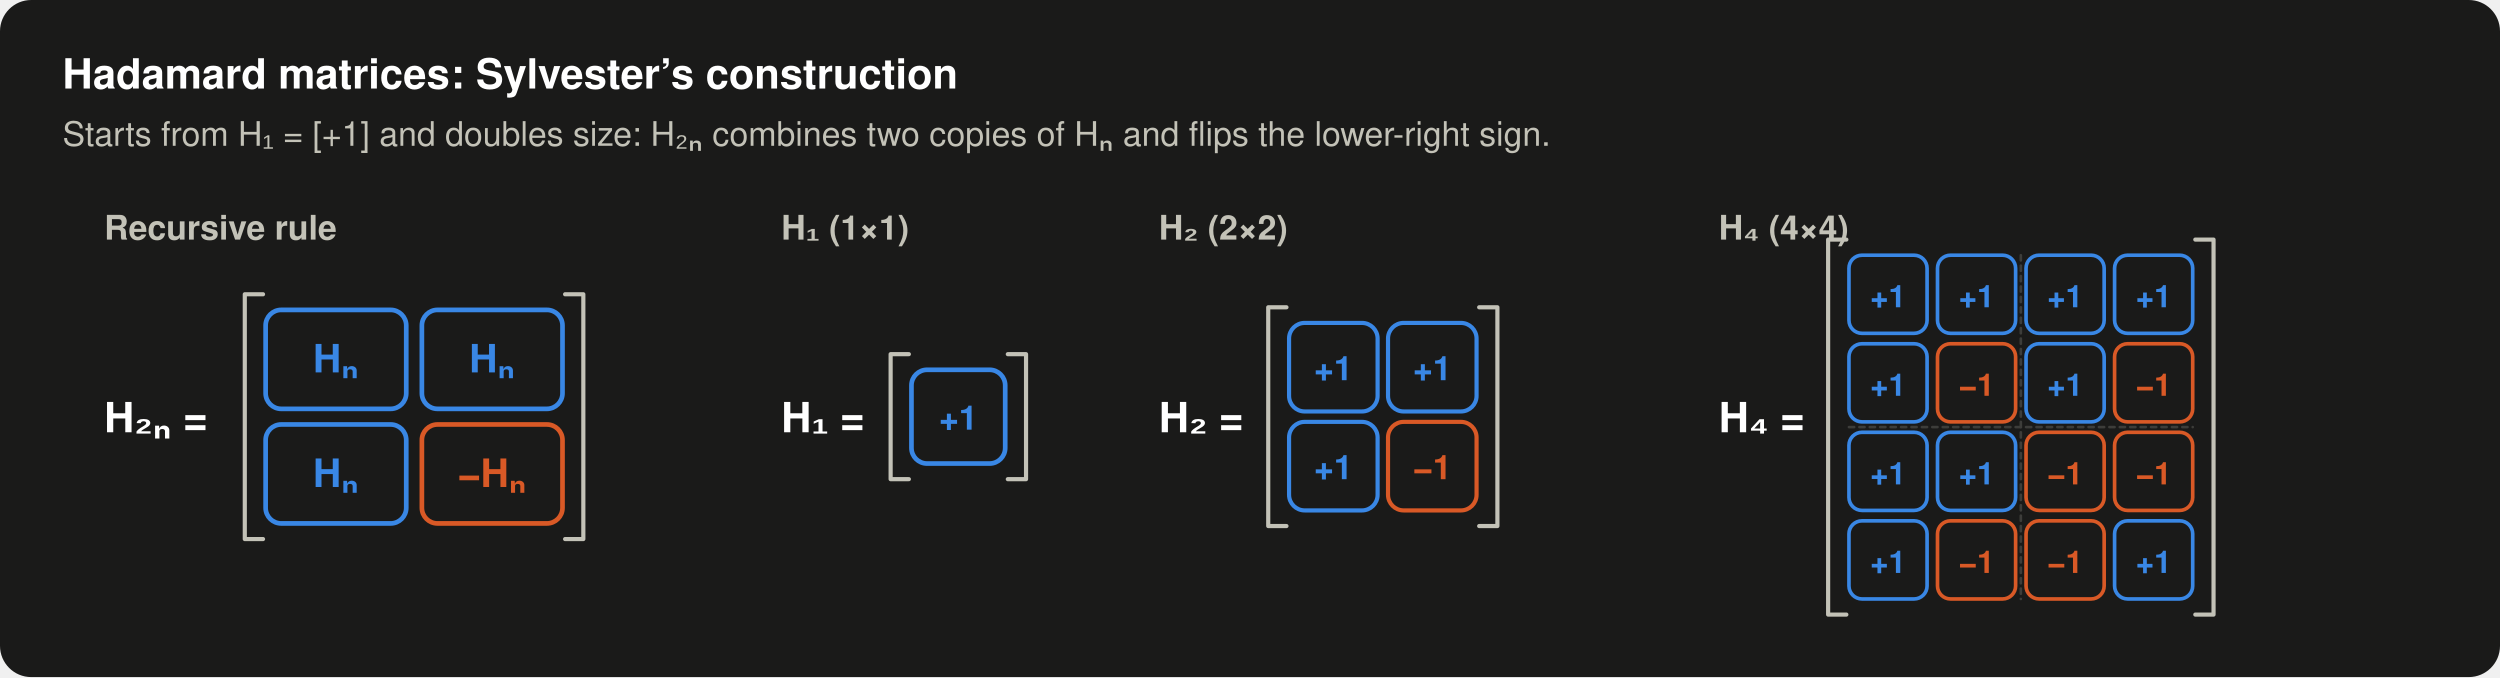
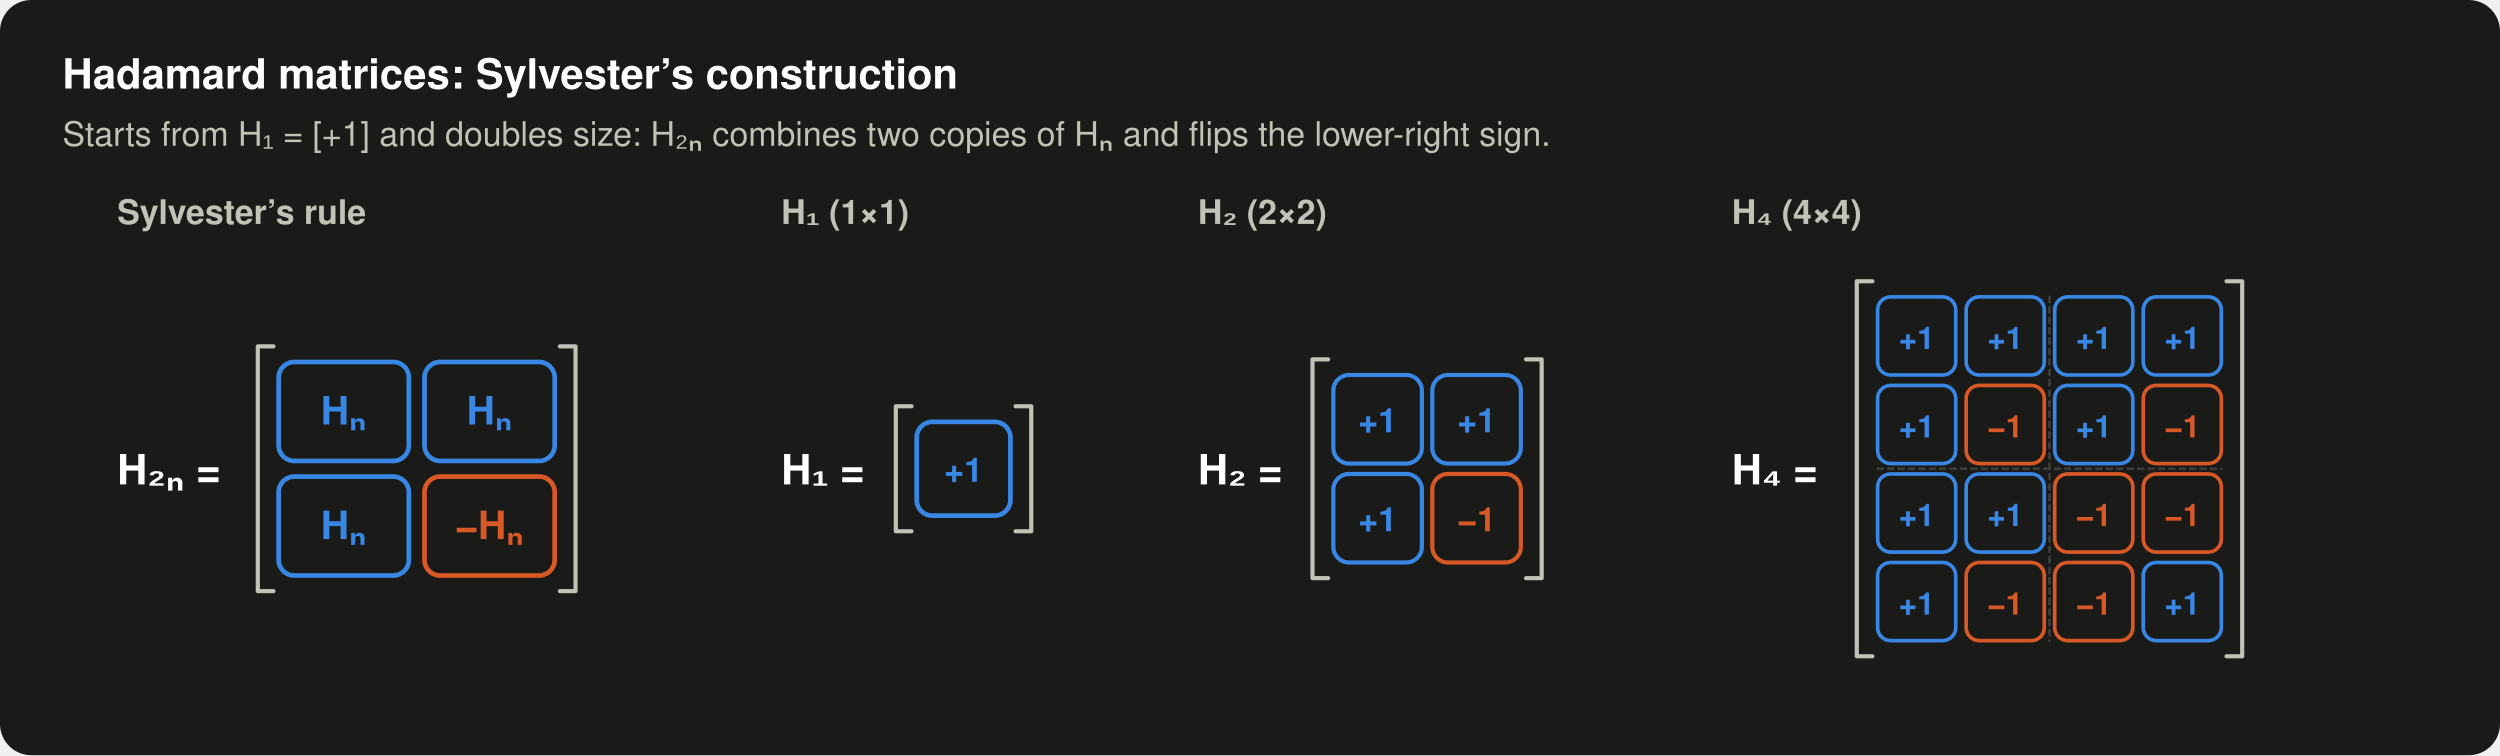
- <svg xmlns="http://www.w3.org/2000/svg" width="960" height="260" viewBox="0 0 960 260" font-family="-apple-system, BlinkMacSystemFont, 'Segoe UI', Helvetica, Arial, sans-serif" role="img">
+ <svg xmlns="http://www.w3.org/2000/svg" width="960" height="290" viewBox="0 0 960 290" font-family="-apple-system, BlinkMacSystemFont, 'Segoe UI', Helvetica, Arial, sans-serif" role="img">
  <rect width="100%" height="100%" rx="12" fill="#1a1a19" />
  <text x="24.0" y="34.0" font-size="16" font-weight="700" fill="#ffffff" text-anchor="start">Hadamard matrices: Sylvester’s construction</text>
  <text x="24.0" y="56.0" font-size="13" font-weight="400" fill="#c3c2b7" text-anchor="start">Starts from H₁ = [+1] and doubles size: H₂ₙ combines two copies of Hₙ and flips the lower-right sign.</text>
-   <text x="40.0" y="92.0" font-size="13" font-weight="600" fill="#c3c2b7" text-anchor="start">Recursive rule</text>
-   <text x="40.0" y="166.0" font-size="16" font-weight="600" fill="#ffffff" text-anchor="start">H₂ₙ  =</text>
-   <path d="M101.0,113.0 H94.0 V207.0 H101.0" fill="none" stroke="#c3c2b7" stroke-width="1.6" stroke-linecap="round" stroke-linejoin="round" />
-   <path d="M217.0,113.0 H224.0 V207.0 H217.0" fill="none" stroke="#c3c2b7" stroke-width="1.6" stroke-linecap="round" stroke-linejoin="round" />
-   <rect x="102" y="119" width="54" height="38" rx="6" fill="#1a1a19" stroke="#3987e5" stroke-width="1.8" />
-   <text x="129.0" y="143.0" font-size="15" font-weight="600" fill="#3987e5" text-anchor="middle">Hₙ</text>
-   <rect x="162" y="119" width="54" height="38" rx="6" fill="#1a1a19" stroke="#3987e5" stroke-width="1.8" />
-   <text x="189.0" y="143.0" font-size="15" font-weight="600" fill="#3987e5" text-anchor="middle">Hₙ</text>
-   <rect x="102" y="163" width="54" height="38" rx="6" fill="#1a1a19" stroke="#3987e5" stroke-width="1.8" />
-   <text x="129.0" y="187.0" font-size="15" font-weight="600" fill="#3987e5" text-anchor="middle">Hₙ</text>
-   <rect x="162" y="163" width="54" height="38" rx="6" fill="#1a1a19" stroke="#d95926" stroke-width="1.8" />
-   <text x="189.0" y="187.0" font-size="15" font-weight="600" fill="#d95926" text-anchor="middle">−Hₙ</text>
-   <text x="300.0" y="92.0" font-size="13" font-weight="600" fill="#c3c2b7" text-anchor="start">H₁ (1×1)</text>
-   <text x="300.0" y="166.0" font-size="16" font-weight="600" fill="#ffffff" text-anchor="start">H₁  =</text>
-   <path d="M349.0,136.0 H342.0 V184.0 H349.0" fill="none" stroke="#c3c2b7" stroke-width="1.6" stroke-linecap="round" stroke-linejoin="round" />
-   <path d="M387.0,136.0 H394.0 V184.0 H387.0" fill="none" stroke="#c3c2b7" stroke-width="1.6" stroke-linecap="round" stroke-linejoin="round" />
-   <rect x="350" y="142" width="36" height="36" rx="6" fill="#1a1a19" stroke="#3987e5" stroke-width="1.8" />
-   <text x="368.0" y="165.0" font-size="13" font-weight="600" fill="#3987e5" text-anchor="middle">+1</text>
-   <text x="445.0" y="92.0" font-size="13" font-weight="600" fill="#c3c2b7" text-anchor="start">H₂ (2×2)</text>
-   <text x="445.0" y="166.0" font-size="16" font-weight="600" fill="#ffffff" text-anchor="start">H₂  =</text>
-   <path d="M494.0,118.0 H487.0 V202.0 H494.0" fill="none" stroke="#c3c2b7" stroke-width="1.6" stroke-linecap="round" stroke-linejoin="round" />
-   <path d="M568.0,118.0 H575.0 V202.0 H568.0" fill="none" stroke="#c3c2b7" stroke-width="1.6" stroke-linecap="round" stroke-linejoin="round" />
-   <rect x="495" y="124" width="34" height="34" rx="6" fill="#1a1a19" stroke="#3987e5" stroke-width="1.6" />
-   <text x="512.0" y="146.0" font-size="13" font-weight="600" fill="#3987e5" text-anchor="middle">+1</text>
-   <rect x="533" y="124" width="34" height="34" rx="6" fill="#1a1a19" stroke="#3987e5" stroke-width="1.6" />
-   <text x="550.0" y="146.0" font-size="13" font-weight="600" fill="#3987e5" text-anchor="middle">+1</text>
-   <rect x="495" y="162" width="34" height="34" rx="6" fill="#1a1a19" stroke="#3987e5" stroke-width="1.6" />
-   <text x="512.0" y="184.0" font-size="13" font-weight="600" fill="#3987e5" text-anchor="middle">+1</text>
-   <rect x="533" y="162" width="34" height="34" rx="6" fill="#1a1a19" stroke="#d95926" stroke-width="1.6" />
-   <text x="550.0" y="184.0" font-size="13" font-weight="600" fill="#d95926" text-anchor="middle">−1</text>
-   <text x="660.0" y="92.0" font-size="13" font-weight="600" fill="#c3c2b7" text-anchor="start">H₄ (4×4)</text>
-   <text x="660.0" y="166.0" font-size="16" font-weight="600" fill="#ffffff" text-anchor="start">H₄  =</text>
-   <path d="M709.0,92.0 H702.0 V236.0 H709.0" fill="none" stroke="#c3c2b7" stroke-width="1.6" stroke-linecap="round" stroke-linejoin="round" />
-   <path d="M843.0,92.0 H850.0 V236.0 H843.0" fill="none" stroke="#c3c2b7" stroke-width="1.6" stroke-linecap="round" stroke-linejoin="round" />
-   <line x1="776.0" y1="98.0" x2="776.0" y2="230.0" stroke="#3d3d3a" stroke-width="1.0" stroke-linecap="round" stroke-dasharray="2 2" />
-   <line x1="710.0" y1="164.0" x2="842.0" y2="164.0" stroke="#3d3d3a" stroke-width="1.0" stroke-linecap="round" stroke-dasharray="2 2" />
-   <rect x="710" y="98" width="30" height="30" rx="5" fill="#1a1a19" stroke="#3987e5" stroke-width="1.4" />
-   <text x="725.0" y="118.0" font-size="12" font-weight="600" fill="#3987e5" text-anchor="middle">+1</text>
-   <rect x="744" y="98" width="30" height="30" rx="5" fill="#1a1a19" stroke="#3987e5" stroke-width="1.4" />
-   <text x="759.0" y="118.0" font-size="12" font-weight="600" fill="#3987e5" text-anchor="middle">+1</text>
-   <rect x="778" y="98" width="30" height="30" rx="5" fill="#1a1a19" stroke="#3987e5" stroke-width="1.4" />
-   <text x="793.0" y="118.0" font-size="12" font-weight="600" fill="#3987e5" text-anchor="middle">+1</text>
-   <rect x="812" y="98" width="30" height="30" rx="5" fill="#1a1a19" stroke="#3987e5" stroke-width="1.4" />
-   <text x="827.0" y="118.0" font-size="12" font-weight="600" fill="#3987e5" text-anchor="middle">+1</text>
-   <rect x="710" y="132" width="30" height="30" rx="5" fill="#1a1a19" stroke="#3987e5" stroke-width="1.4" />
-   <text x="725.0" y="152.0" font-size="12" font-weight="600" fill="#3987e5" text-anchor="middle">+1</text>
-   <rect x="744" y="132" width="30" height="30" rx="5" fill="#1a1a19" stroke="#d95926" stroke-width="1.4" />
-   <text x="759.0" y="152.0" font-size="12" font-weight="600" fill="#d95926" text-anchor="middle">−1</text>
-   <rect x="778" y="132" width="30" height="30" rx="5" fill="#1a1a19" stroke="#3987e5" stroke-width="1.4" />
-   <text x="793.0" y="152.0" font-size="12" font-weight="600" fill="#3987e5" text-anchor="middle">+1</text>
-   <rect x="812" y="132" width="30" height="30" rx="5" fill="#1a1a19" stroke="#d95926" stroke-width="1.4" />
-   <text x="827.0" y="152.0" font-size="12" font-weight="600" fill="#d95926" text-anchor="middle">−1</text>
-   <rect x="710" y="166" width="30" height="30" rx="5" fill="#1a1a19" stroke="#3987e5" stroke-width="1.4" />
-   <text x="725.0" y="186.0" font-size="12" font-weight="600" fill="#3987e5" text-anchor="middle">+1</text>
-   <rect x="744" y="166" width="30" height="30" rx="5" fill="#1a1a19" stroke="#3987e5" stroke-width="1.4" />
-   <text x="759.0" y="186.0" font-size="12" font-weight="600" fill="#3987e5" text-anchor="middle">+1</text>
-   <rect x="778" y="166" width="30" height="30" rx="5" fill="#1a1a19" stroke="#d95926" stroke-width="1.4" />
-   <text x="793.0" y="186.0" font-size="12" font-weight="600" fill="#d95926" text-anchor="middle">−1</text>
-   <rect x="812" y="166" width="30" height="30" rx="5" fill="#1a1a19" stroke="#d95926" stroke-width="1.4" />
-   <text x="827.0" y="186.0" font-size="12" font-weight="600" fill="#d95926" text-anchor="middle">−1</text>
-   <rect x="710" y="200" width="30" height="30" rx="5" fill="#1a1a19" stroke="#3987e5" stroke-width="1.4" />
-   <text x="725.0" y="220.0" font-size="12" font-weight="600" fill="#3987e5" text-anchor="middle">+1</text>
-   <rect x="744" y="200" width="30" height="30" rx="5" fill="#1a1a19" stroke="#d95926" stroke-width="1.4" />
-   <text x="759.0" y="220.0" font-size="12" font-weight="600" fill="#d95926" text-anchor="middle">−1</text>
-   <rect x="778" y="200" width="30" height="30" rx="5" fill="#1a1a19" stroke="#d95926" stroke-width="1.4" />
-   <text x="793.0" y="220.0" font-size="12" font-weight="600" fill="#d95926" text-anchor="middle">−1</text>
-   <rect x="812" y="200" width="30" height="30" rx="5" fill="#1a1a19" stroke="#3987e5" stroke-width="1.4" />
-   <text x="827.0" y="220.0" font-size="12" font-weight="600" fill="#3987e5" text-anchor="middle">+1</text>
+   <text x="45.0" y="86.0" font-size="13" font-weight="600" fill="#c3c2b7" text-anchor="start">Sylvester’s rule</text>
+   <text x="45.0" y="186.0" font-size="16" font-weight="600" fill="#ffffff" text-anchor="start">H₂ₙ =</text>
+   <path d="M105.0,133.0 H99.0 V227.0 H105.0" fill="none" stroke="#c3c2b7" stroke-width="1.6" stroke-linecap="round" stroke-linejoin="round" />
+   <path d="M215.0,133.0 H221.0 V227.0 H215.0" fill="none" stroke="#c3c2b7" stroke-width="1.6" stroke-linecap="round" stroke-linejoin="round" />
+   <rect x="107" y="139" width="50" height="38" rx="6" fill="#1a1a19" stroke="#3987e5" stroke-width="1.8" />
+   <text x="132.0" y="163.0" font-size="15" font-weight="600" fill="#3987e5" text-anchor="middle">Hₙ</text>
+   <rect x="163" y="139" width="50" height="38" rx="6" fill="#1a1a19" stroke="#3987e5" stroke-width="1.8" />
+   <text x="188.0" y="163.0" font-size="15" font-weight="600" fill="#3987e5" text-anchor="middle">Hₙ</text>
+   <rect x="107" y="183" width="50" height="38" rx="6" fill="#1a1a19" stroke="#3987e5" stroke-width="1.8" />
+   <text x="132.0" y="207.0" font-size="15" font-weight="600" fill="#3987e5" text-anchor="middle">Hₙ</text>
+   <rect x="163" y="183" width="50" height="38" rx="6" fill="#1a1a19" stroke="#d95926" stroke-width="1.8" />
+   <text x="188.0" y="207.0" font-size="15" font-weight="600" fill="#d95926" text-anchor="middle">−Hₙ</text>
+   <text x="300.0" y="86.0" font-size="13" font-weight="600" fill="#c3c2b7" text-anchor="start">H₁ (1×1)</text>
+   <text x="300.0" y="186.0" font-size="16" font-weight="600" fill="#ffffff" text-anchor="start">H₁ =</text>
+   <path d="M350.0,156.0 H344.0 V204.0 H350.0" fill="none" stroke="#c3c2b7" stroke-width="1.6" stroke-linecap="round" stroke-linejoin="round" />
+   <path d="M390.0,156.0 H396.0 V204.0 H390.0" fill="none" stroke="#c3c2b7" stroke-width="1.6" stroke-linecap="round" stroke-linejoin="round" />
+   <rect x="352" y="162" width="36" height="36" rx="6" fill="#1a1a19" stroke="#3987e5" stroke-width="1.8" />
+   <text x="370.0" y="185.0" font-size="13" font-weight="600" fill="#3987e5" text-anchor="middle">+1</text>
+   <text x="460.0" y="86.0" font-size="13" font-weight="600" fill="#c3c2b7" text-anchor="start">H₂ (2×2)</text>
+   <text x="460.0" y="186.0" font-size="16" font-weight="600" fill="#ffffff" text-anchor="start">H₂ =</text>
+   <path d="M510.0,138.0 H504.0 V222.0 H510.0" fill="none" stroke="#c3c2b7" stroke-width="1.6" stroke-linecap="round" stroke-linejoin="round" />
+   <path d="M586.0,138.0 H592.0 V222.0 H586.0" fill="none" stroke="#c3c2b7" stroke-width="1.6" stroke-linecap="round" stroke-linejoin="round" />
+   <rect x="512" y="144" width="34" height="34" rx="6" fill="#1a1a19" stroke="#3987e5" stroke-width="1.6" />
+   <text x="529.0" y="166.0" font-size="13" font-weight="600" fill="#3987e5" text-anchor="middle">+1</text>
+   <rect x="550" y="144" width="34" height="34" rx="6" fill="#1a1a19" stroke="#3987e5" stroke-width="1.6" />
+   <text x="567.0" y="166.0" font-size="13" font-weight="600" fill="#3987e5" text-anchor="middle">+1</text>
+   <rect x="512" y="182" width="34" height="34" rx="6" fill="#1a1a19" stroke="#3987e5" stroke-width="1.6" />
+   <text x="529.0" y="204.0" font-size="13" font-weight="600" fill="#3987e5" text-anchor="middle">+1</text>
+   <rect x="550" y="182" width="34" height="34" rx="6" fill="#1a1a19" stroke="#d95926" stroke-width="1.6" />
+   <text x="567.0" y="204.0" font-size="13" font-weight="600" fill="#d95926" text-anchor="middle">−1</text>
+   <text x="665.0" y="86.0" font-size="13" font-weight="600" fill="#c3c2b7" text-anchor="start">H₄ (4×4)</text>
+   <text x="665.0" y="186.0" font-size="16" font-weight="600" fill="#ffffff" text-anchor="start">H₄ =</text>
+   <path d="M719.0,108.0 H713.0 V252.0 H719.0" fill="none" stroke="#c3c2b7" stroke-width="1.6" stroke-linecap="round" stroke-linejoin="round" />
+   <path d="M855.0,108.0 H861.0 V252.0 H855.0" fill="none" stroke="#c3c2b7" stroke-width="1.6" stroke-linecap="round" stroke-linejoin="round" />
+   <line x1="787.0" y1="114.0" x2="787.0" y2="246.0" stroke="#3d3d3a" stroke-width="1.0" stroke-linecap="round" stroke-dasharray="2 2" />
+   <line x1="721.0" y1="180.0" x2="853.0" y2="180.0" stroke="#3d3d3a" stroke-width="1.0" stroke-linecap="round" stroke-dasharray="2 2" />
+   <rect x="721" y="114" width="30" height="30" rx="5" fill="#1a1a19" stroke="#3987e5" stroke-width="1.4" />
+   <text x="736.0" y="134.0" font-size="12" font-weight="600" fill="#3987e5" text-anchor="middle">+1</text>
+   <rect x="755" y="114" width="30" height="30" rx="5" fill="#1a1a19" stroke="#3987e5" stroke-width="1.4" />
+   <text x="770.0" y="134.0" font-size="12" font-weight="600" fill="#3987e5" text-anchor="middle">+1</text>
+   <rect x="789" y="114" width="30" height="30" rx="5" fill="#1a1a19" stroke="#3987e5" stroke-width="1.4" />
+   <text x="804.0" y="134.0" font-size="12" font-weight="600" fill="#3987e5" text-anchor="middle">+1</text>
+   <rect x="823" y="114" width="30" height="30" rx="5" fill="#1a1a19" stroke="#3987e5" stroke-width="1.4" />
+   <text x="838.0" y="134.0" font-size="12" font-weight="600" fill="#3987e5" text-anchor="middle">+1</text>
+   <rect x="721" y="148" width="30" height="30" rx="5" fill="#1a1a19" stroke="#3987e5" stroke-width="1.4" />
+   <text x="736.0" y="168.0" font-size="12" font-weight="600" fill="#3987e5" text-anchor="middle">+1</text>
+   <rect x="755" y="148" width="30" height="30" rx="5" fill="#1a1a19" stroke="#d95926" stroke-width="1.4" />
+   <text x="770.0" y="168.0" font-size="12" font-weight="600" fill="#d95926" text-anchor="middle">−1</text>
+   <rect x="789" y="148" width="30" height="30" rx="5" fill="#1a1a19" stroke="#3987e5" stroke-width="1.4" />
+   <text x="804.0" y="168.0" font-size="12" font-weight="600" fill="#3987e5" text-anchor="middle">+1</text>
+   <rect x="823" y="148" width="30" height="30" rx="5" fill="#1a1a19" stroke="#d95926" stroke-width="1.4" />
+   <text x="838.0" y="168.0" font-size="12" font-weight="600" fill="#d95926" text-anchor="middle">−1</text>
+   <rect x="721" y="182" width="30" height="30" rx="5" fill="#1a1a19" stroke="#3987e5" stroke-width="1.4" />
+   <text x="736.0" y="202.0" font-size="12" font-weight="600" fill="#3987e5" text-anchor="middle">+1</text>
+   <rect x="755" y="182" width="30" height="30" rx="5" fill="#1a1a19" stroke="#3987e5" stroke-width="1.4" />
+   <text x="770.0" y="202.0" font-size="12" font-weight="600" fill="#3987e5" text-anchor="middle">+1</text>
+   <rect x="789" y="182" width="30" height="30" rx="5" fill="#1a1a19" stroke="#d95926" stroke-width="1.4" />
+   <text x="804.0" y="202.0" font-size="12" font-weight="600" fill="#d95926" text-anchor="middle">−1</text>
+   <rect x="823" y="182" width="30" height="30" rx="5" fill="#1a1a19" stroke="#d95926" stroke-width="1.4" />
+   <text x="838.0" y="202.0" font-size="12" font-weight="600" fill="#d95926" text-anchor="middle">−1</text>
+   <rect x="721" y="216" width="30" height="30" rx="5" fill="#1a1a19" stroke="#3987e5" stroke-width="1.4" />
+   <text x="736.0" y="236.0" font-size="12" font-weight="600" fill="#3987e5" text-anchor="middle">+1</text>
+   <rect x="755" y="216" width="30" height="30" rx="5" fill="#1a1a19" stroke="#d95926" stroke-width="1.4" />
+   <text x="770.0" y="236.0" font-size="12" font-weight="600" fill="#d95926" text-anchor="middle">−1</text>
+   <rect x="789" y="216" width="30" height="30" rx="5" fill="#1a1a19" stroke="#d95926" stroke-width="1.4" />
+   <text x="804.0" y="236.0" font-size="12" font-weight="600" fill="#d95926" text-anchor="middle">−1</text>
+   <rect x="823" y="216" width="30" height="30" rx="5" fill="#1a1a19" stroke="#3987e5" stroke-width="1.4" />
+   <text x="838.0" y="236.0" font-size="12" font-weight="600" fill="#3987e5" text-anchor="middle">+1</text>
</svg>
